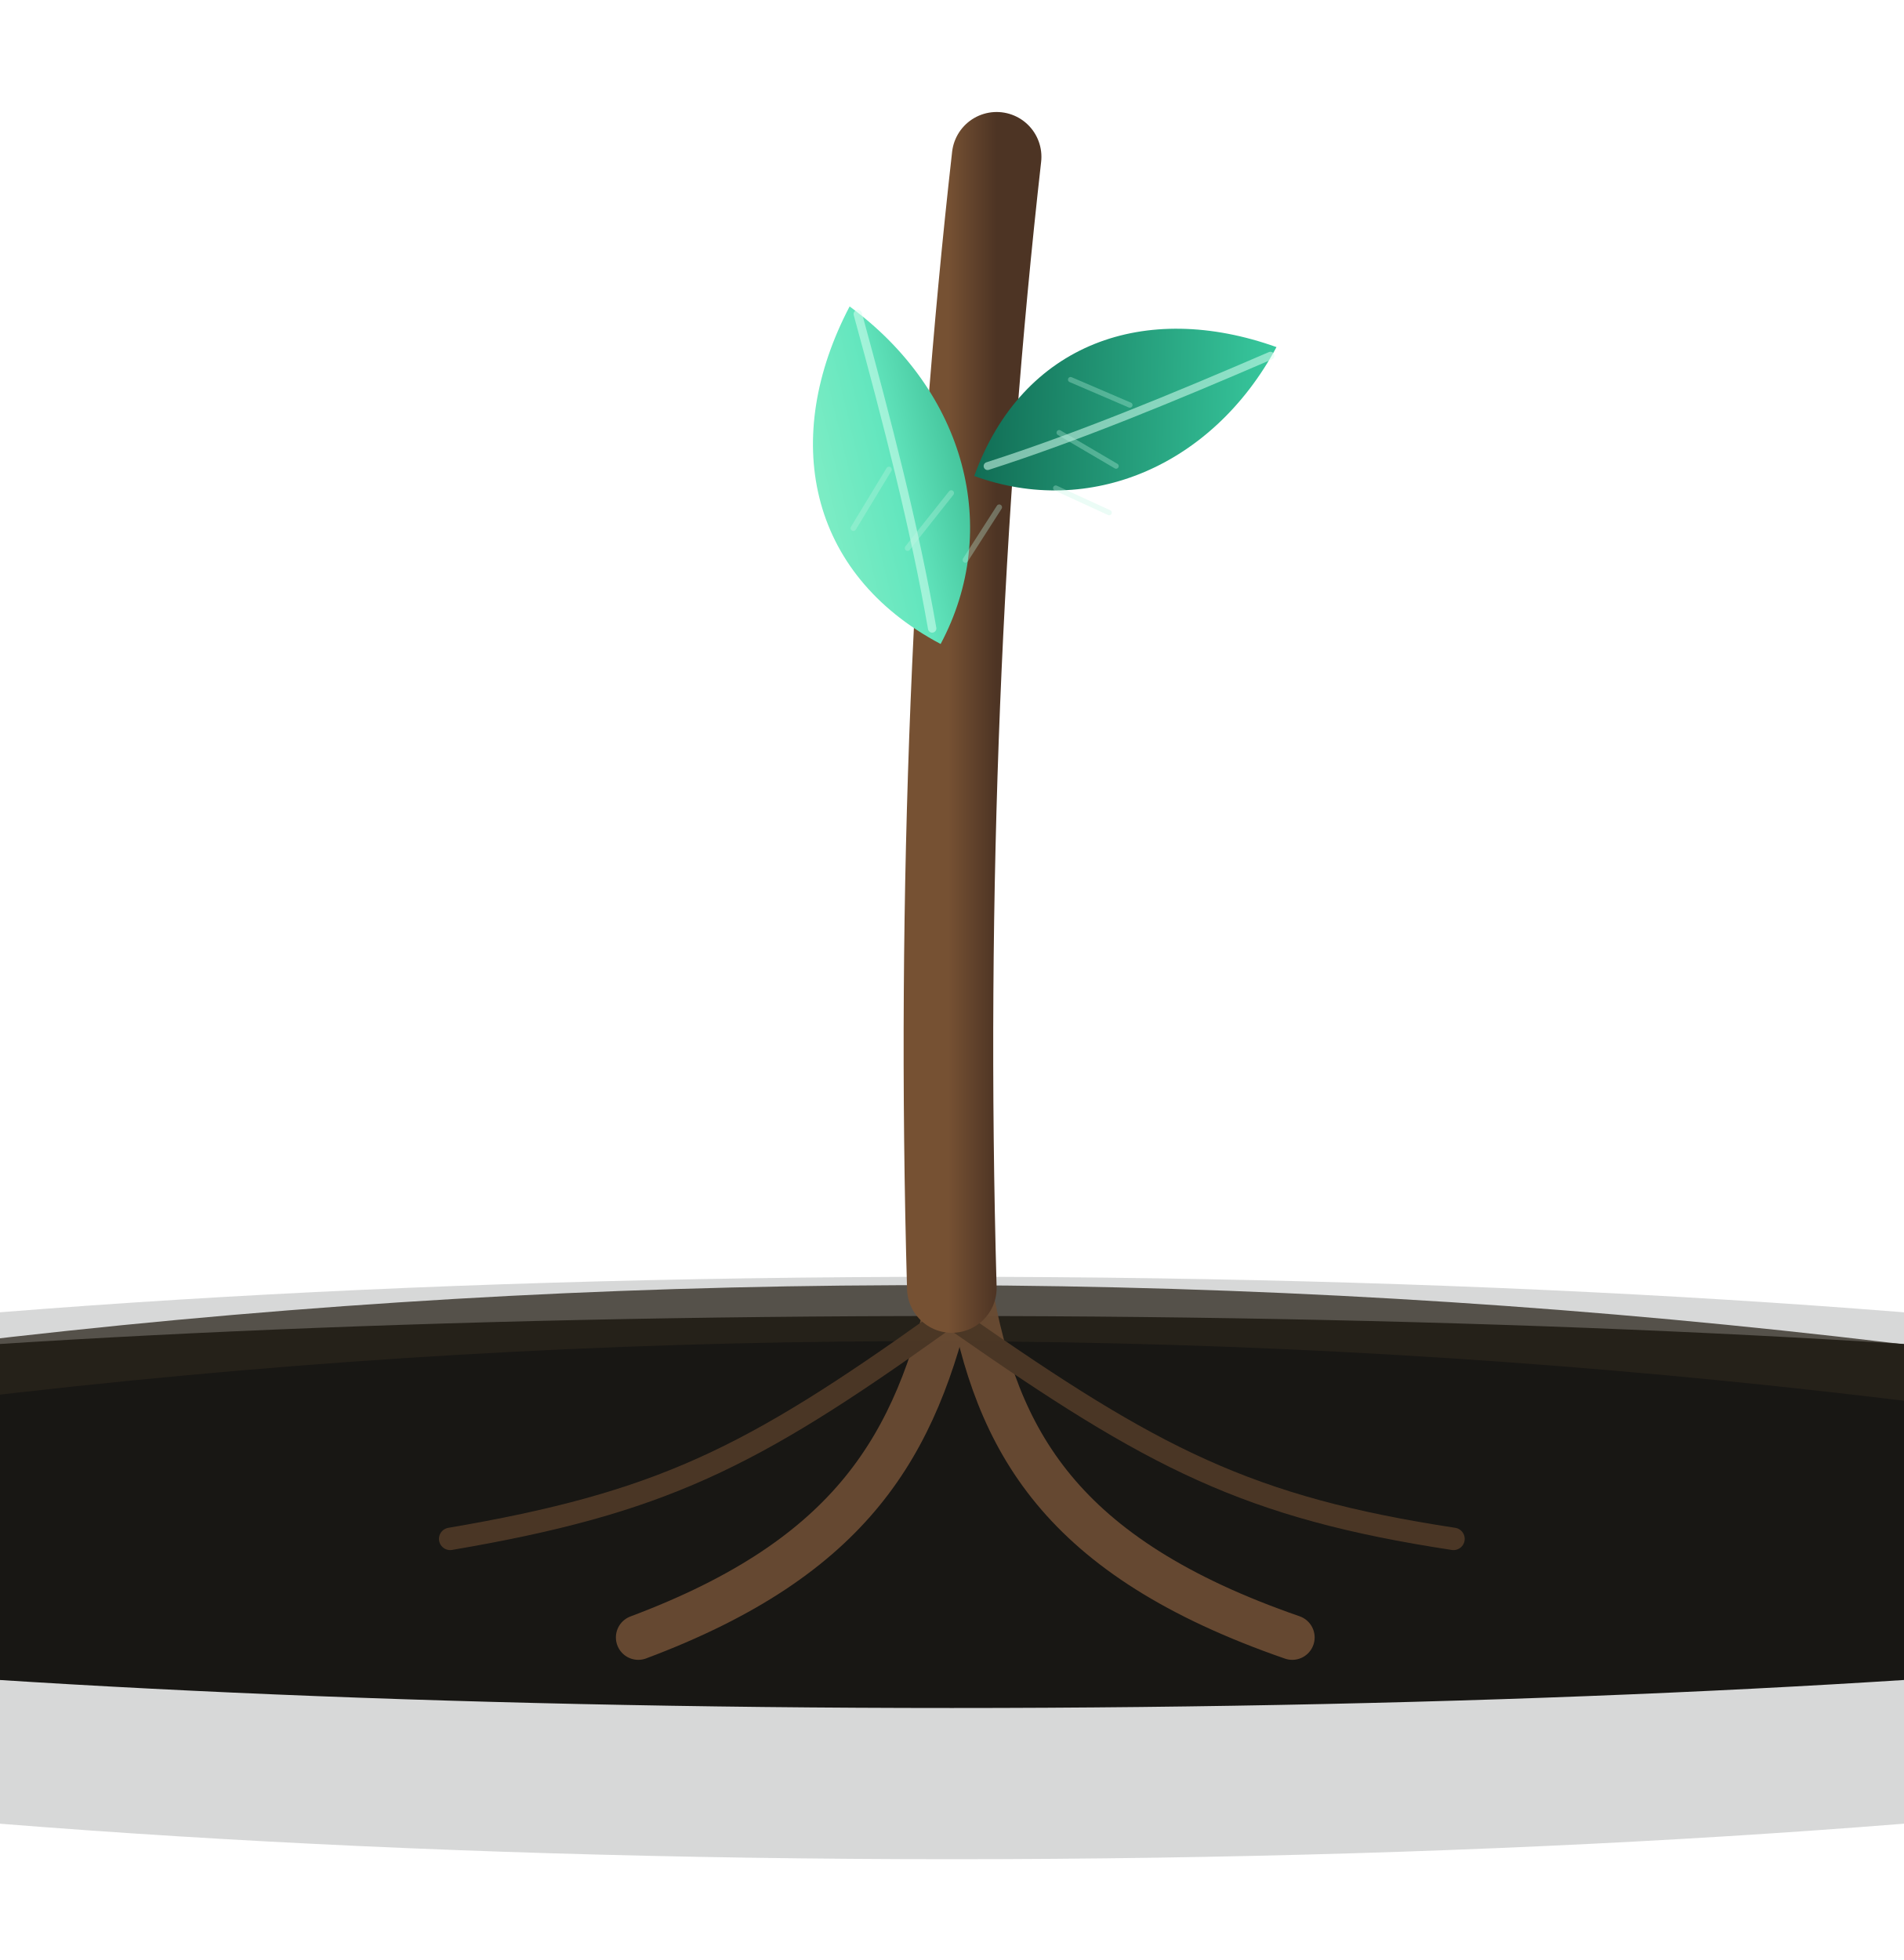
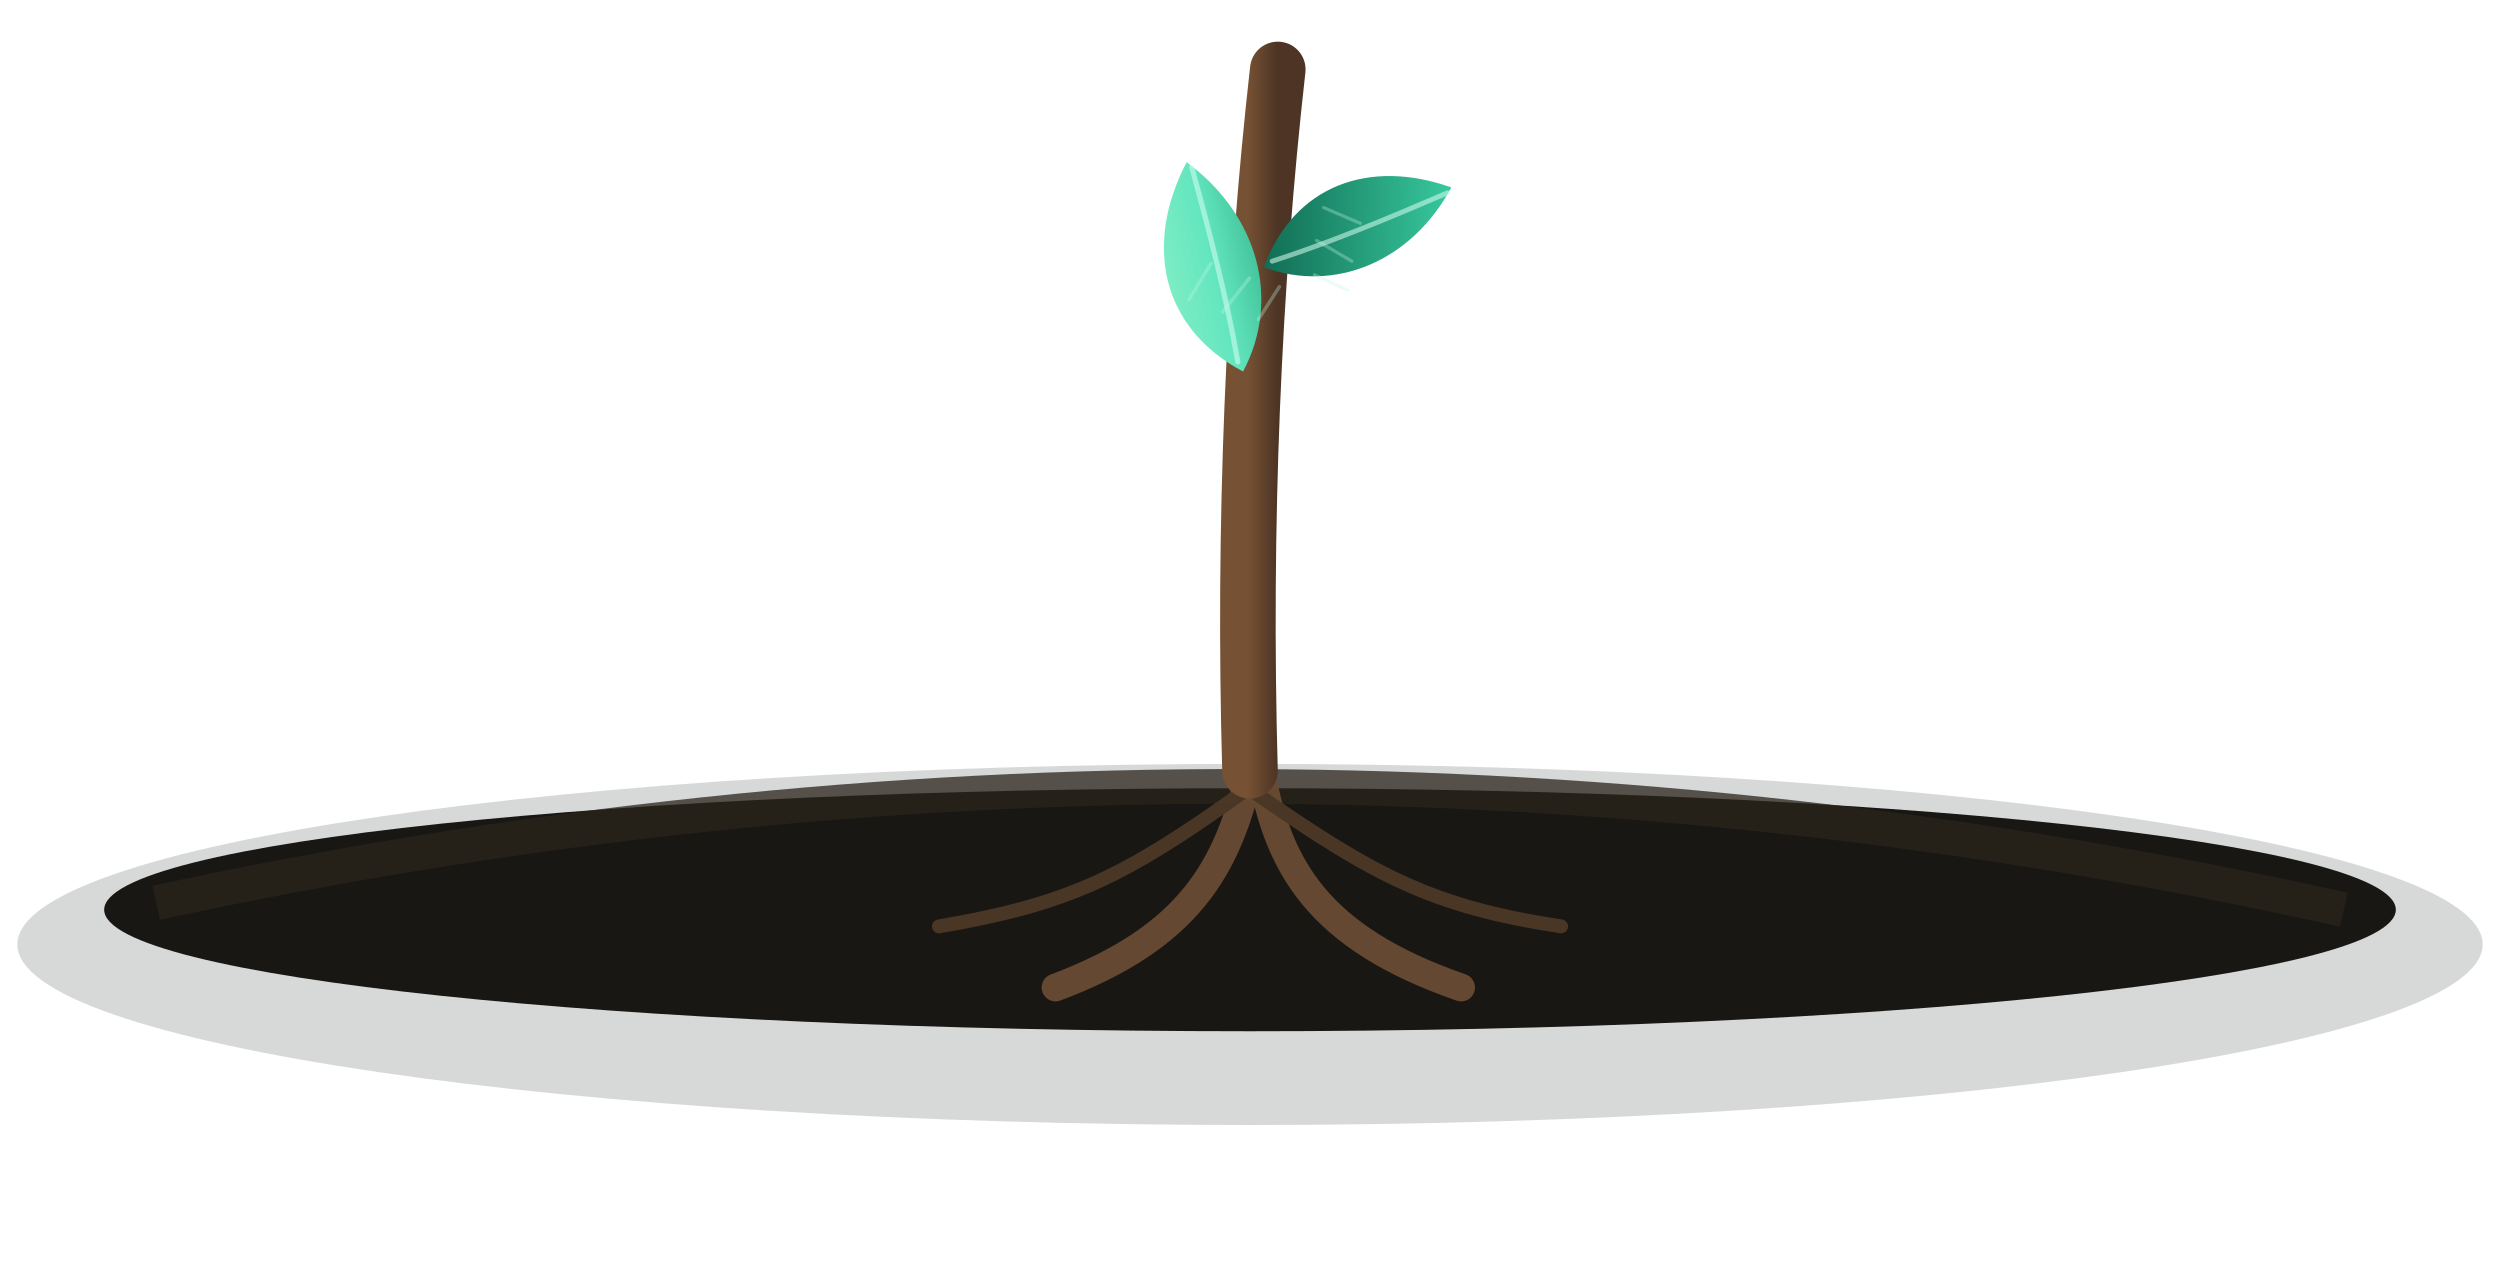
- <svg xmlns="http://www.w3.org/2000/svg" width="340" height="350" viewBox="342 595 340 350">
+ <svg xmlns="http://www.w3.org/2000/svg" width="720" height="363" viewBox="152 603 720 363">
  <defs>
+     <linearGradient id="xwood" x1="0" y1="0" x2="1" y2="0">
+       <stop stop-color="#765133" />
+       <stop offset="1" stop-color="#4D3424" />
+     </linearGradient>
    <linearGradient id="xleaf" x1="0" y1="0" x2="1" y2="1">
      <stop stop-color="#9AF4CC" />
      <stop offset=".5" stop-color="#63E6BE" />
      <stop offset="1" stop-color="#1E9B72" />
    </linearGradient>
    <linearGradient id="xleafDark" x1="0" y1="1" x2="1" y2="0">
      <stop stop-color="#106B53" />
      <stop offset="1" stop-color="#38C99E" />
-     </linearGradient>
-     <linearGradient id="xwood" x1="0" y1="0" x2="1" y2="0">
-       <stop stop-color="#765133" />
-       <stop offset="1" stop-color="#4D3424" />
    </linearGradient>
  </defs>
  <g transform="translate(0 10)">
    <ellipse cx="512" cy="865" rx="355" ry="52" fill="#020706" opacity=".16" />
    <ellipse cx="512" cy="855" rx="330" ry="35" fill="#181714" />
    <path d="M197 853 Q 512 785 827 855" fill="none" stroke="#2A241B" stroke-width="10" opacity=".75" />
    <g opacity=".95">
      <path d="M512 815 C 505.6 843.0, 494.4 863.0, 456.0 877.4" fill="none" stroke="#694A32" stroke-width="8" stroke-linecap="round" />
      <path d="M515.2 815 C 520.0 842.2, 531.2 863.0, 572.8 877.4" fill="none" stroke="#694A32" stroke-width="8" stroke-linecap="round" />
      <path d="M509.6 821.4 C 476.0 845.4, 460.0 853.4, 422.4 859.8" fill="none" stroke="#4D3826" stroke-width="4" stroke-linecap="round" />
      <path d="M513.6 821.4 C 548.0 845.4, 564.8 854.2, 601.6 859.8" fill="none" stroke="#4D3826" stroke-width="4" stroke-linecap="round" />
    </g>
    <path d="M512 815 C510 744 513 675 520 613" stroke="url(#xwood)" stroke-width="16" fill="none" stroke-linecap="round" />
    <g transform="translate(510 700) rotate(-47) scale(0.5)">
      <path d="M0 0 C -14 -52, 15 -92, 66 -106 C 72 -55, 45 -12, 0 0 Z" fill="url(#xleaf)" />
      <path d="M2 -6 C 24 -35, 45 -68, 66 -102" fill="none" stroke="#D7FFF0" stroke-width="3" opacity=".55" stroke-linecap="round" />
      <path d="M17 -32 L42 -34 M9 -51 L33 -56 M28 -14 L50 -18" fill="none" stroke="#C1F6E3" stroke-width="2" opacity=".32" stroke-linecap="round" />
    </g>
    <g transform="translate(516 670) rotate(35) scale(0.47)">
      <path d="M0 0 C -14 -52, 15 -92, 66 -106 C 72 -55, 45 -12, 0 0 Z" fill="url(#xleafDark)" />
      <path d="M2 -6 C 24 -35, 45 -68, 66 -102" fill="none" stroke="#D7FFF0" stroke-width="3" opacity=".55" stroke-linecap="round" />
      <path d="M17 -32 L42 -34 M9 -51 L33 -56 M28 -14 L50 -18" fill="none" stroke="#C1F6E3" stroke-width="2" opacity=".32" stroke-linecap="round" />
    </g>
  </g>
</svg>
